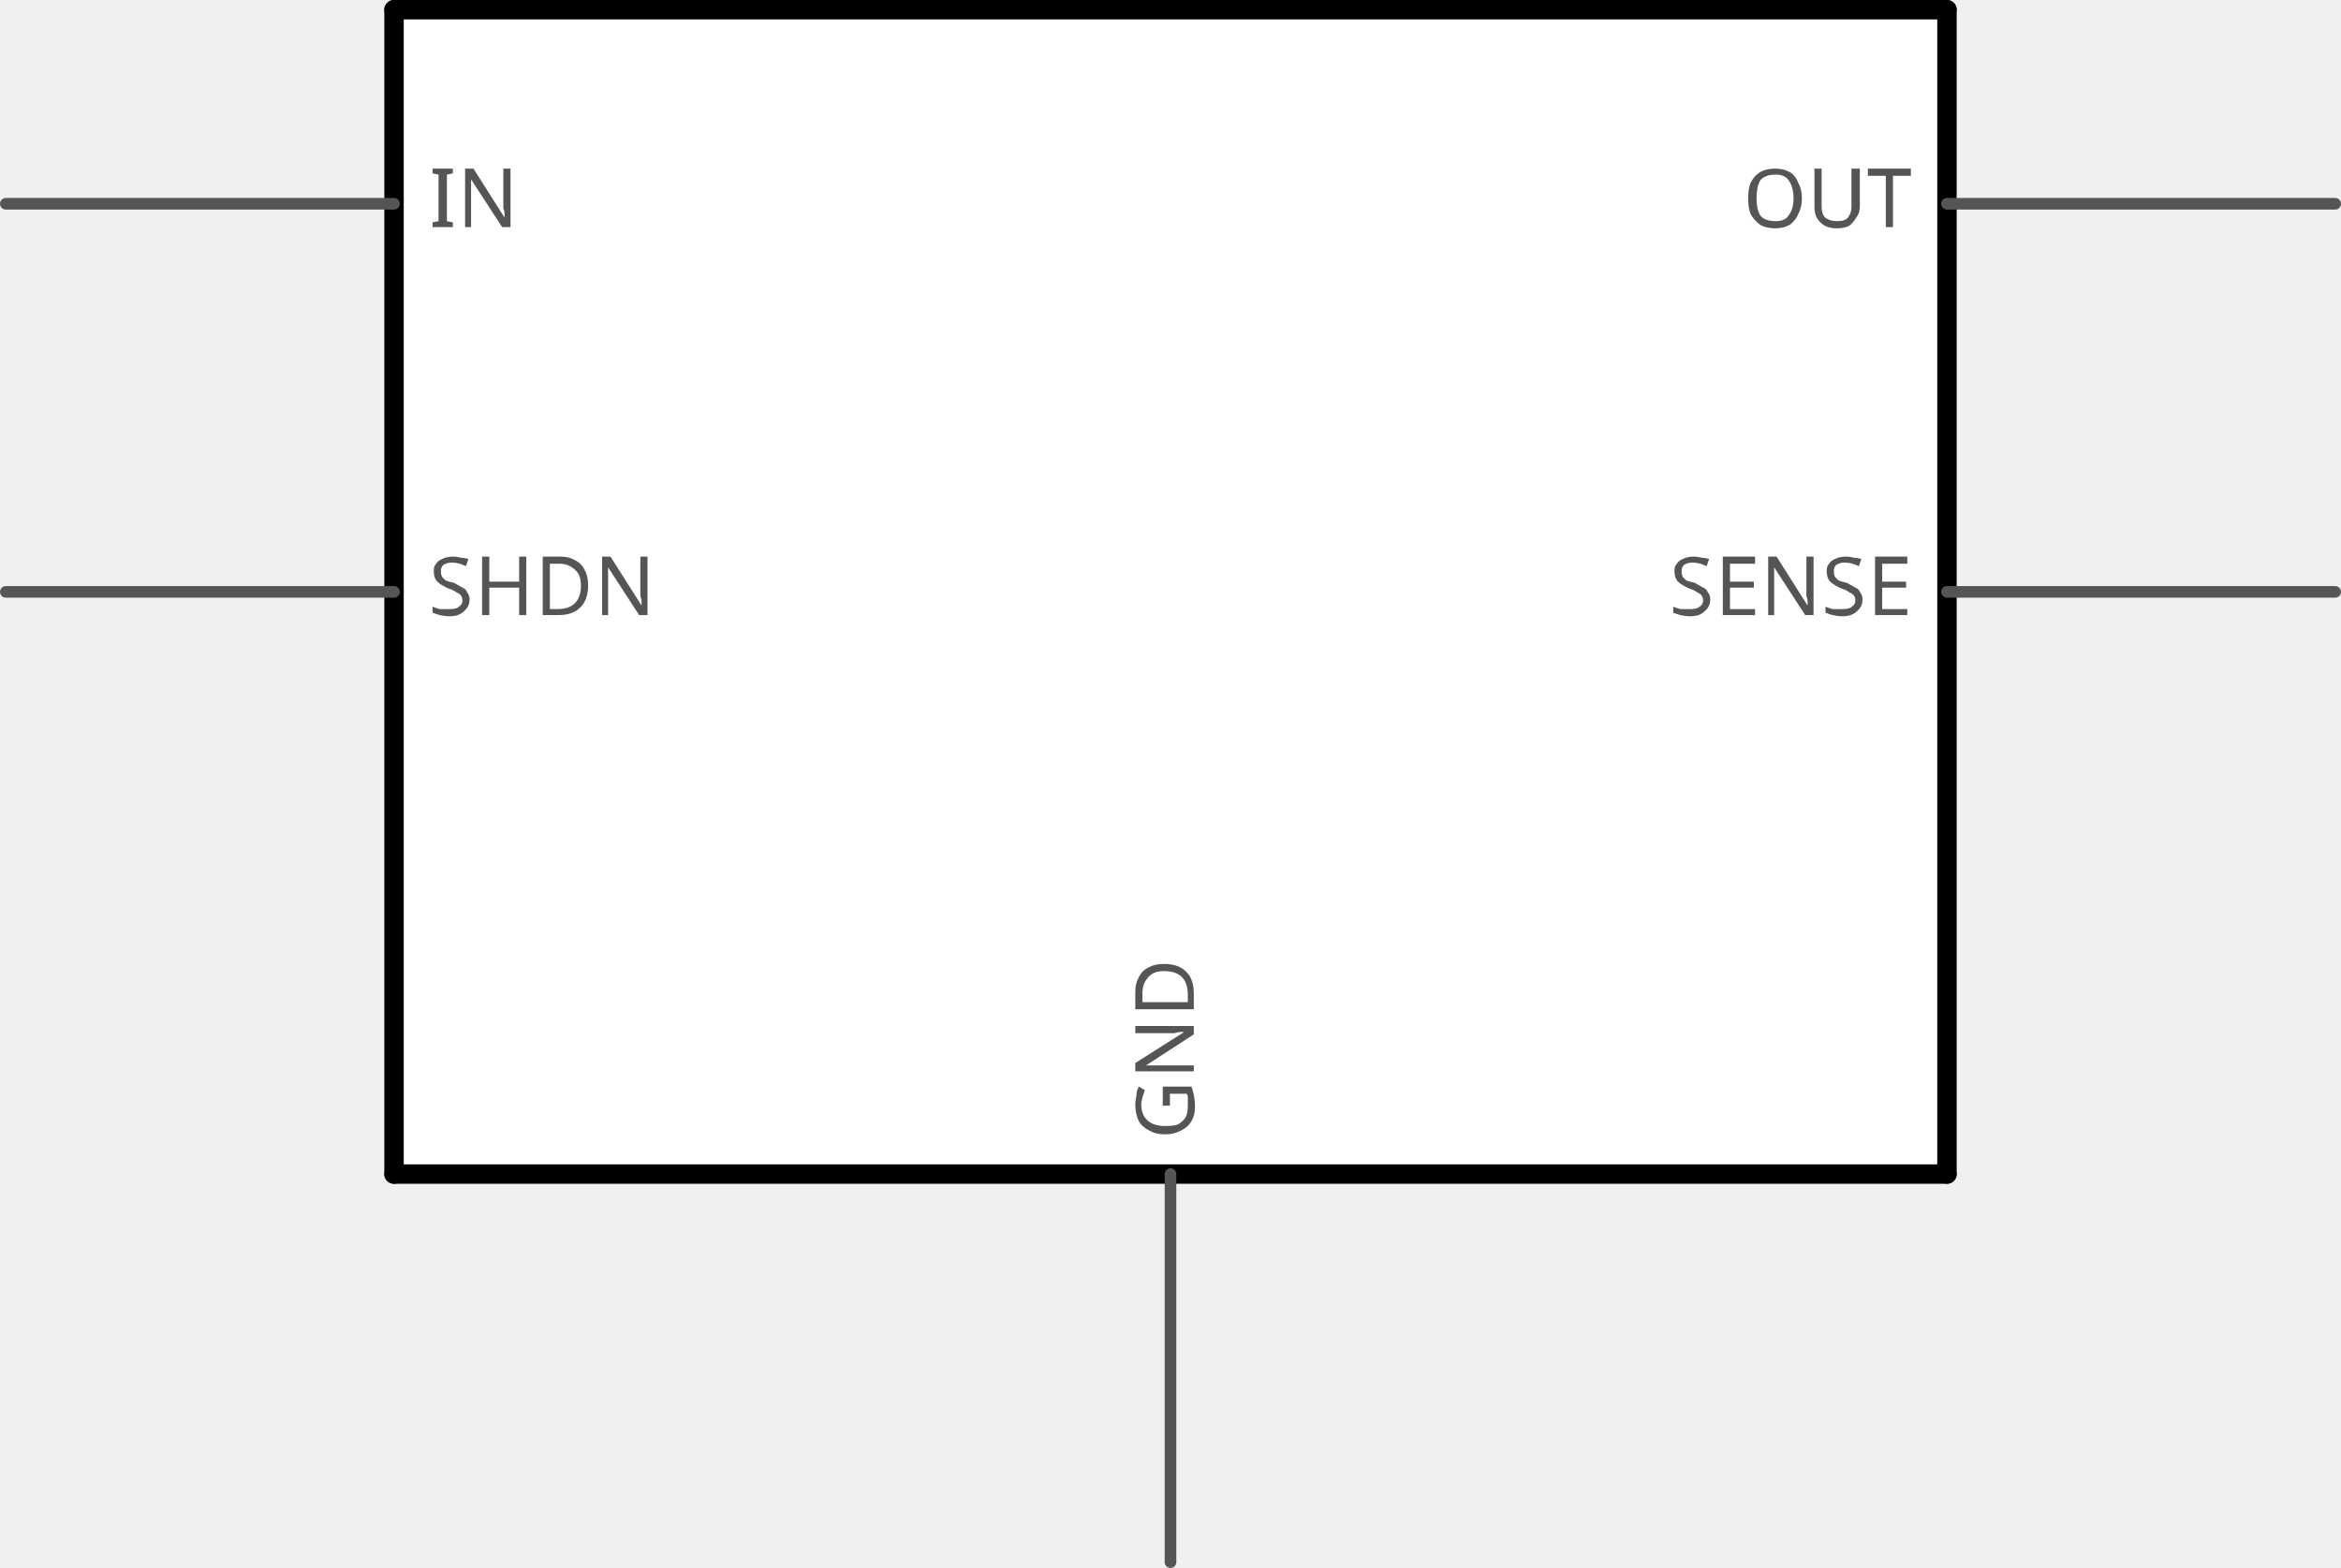
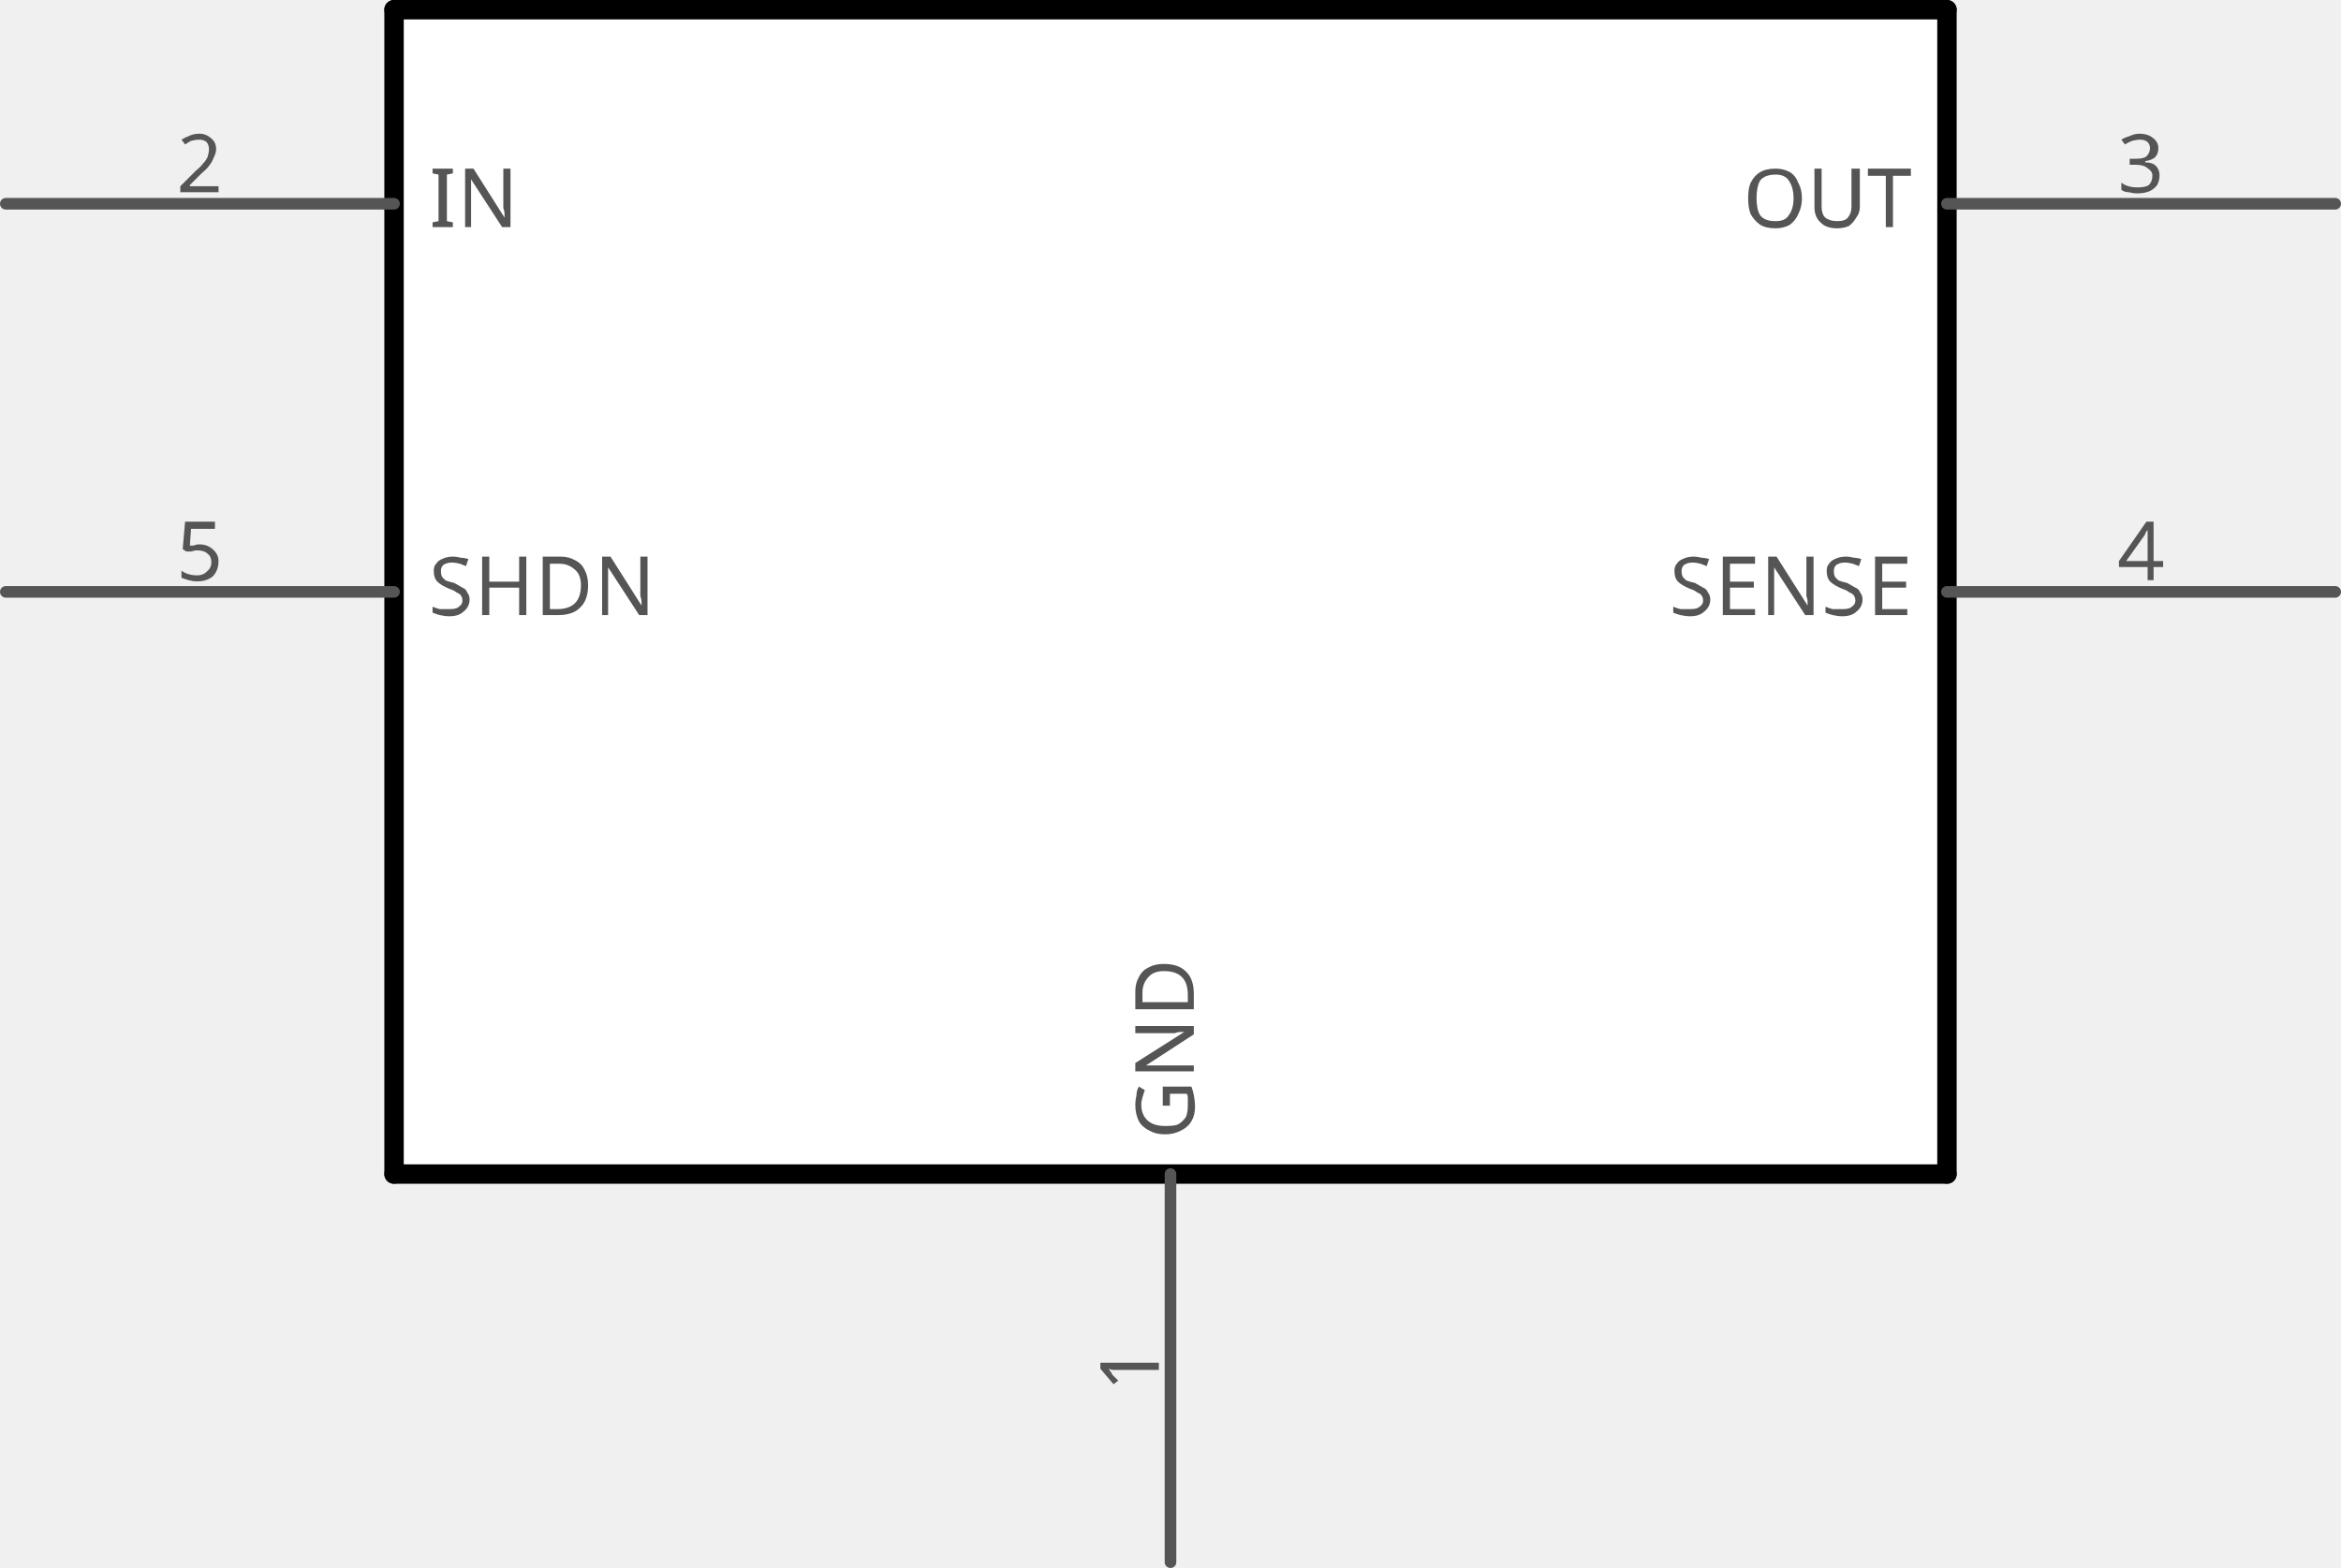
<svg xmlns="http://www.w3.org/2000/svg" version="1.2" baseProfile="tiny" x="0in" y="0in" width="1.206in" height="0.808in" viewBox="0 0 30.632 20.523">
  <g id="schematic">
    <rect x="5.156" y="0.127" width="20.32" height="15.24" stroke="none" stroke-width="0" fill="#ffffff" />
    <text class="text" id="label" font-family="OCRA" stroke="none" stroke-width="0" fill="#555555" font-size="2.896" x="15.316" y="7.747" text-anchor="middle" />
    <line class="other" x1="5.156" y1="0.127" x2="5.156" y2="15.367" stroke="#000000" stroke-width="0.254" stroke-linecap="round" />
    <line class="other" x1="5.156" y1="15.367" x2="25.476" y2="15.367" stroke="#000000" stroke-width="0.254" stroke-linecap="round" />
    <line class="other" x1="25.476" y1="15.367" x2="25.476" y2="0.127" stroke="#000000" stroke-width="0.254" stroke-linecap="round" />
    <line class="other" x1="25.476" y1="0.127" x2="5.156" y2="0.127" stroke="#000000" stroke-width="0.254" stroke-linecap="round" />
    <line class="pin" id="connector2pin" connectorname="OUT" x1="30.556" y1="2.667" x2="25.476" y2="2.667" stroke="#555555" stroke-width="0.152" stroke-linecap="round" />
    <rect class="terminal" id="connector2terminal" x="30.556" y="2.667" width="0" height="0" stroke="none" stroke-width="0" fill="none" />
+     <text class="text" font-family="OCRA" stroke="none" stroke-width="0" fill="#555555" font-size="1.067" x="28.016" y="2.515" text-anchor="middle">3</text>
    <text class="text" font-family="OCRA" stroke="none" stroke-width="0" fill="#555555" font-size="1.067" x="25.019" y="2.972" text-anchor="end">OUT</text>
    <line class="pin" id="connector3pin" connectorname="SENSE" x1="30.556" y1="7.747" x2="25.476" y2="7.747" stroke="#555555" stroke-width="0.152" stroke-linecap="round" />
    <rect class="terminal" id="connector3terminal" x="30.556" y="7.747" width="0" height="0" stroke="none" stroke-width="0" fill="none" />
+     <text class="text" font-family="OCRA" stroke="none" stroke-width="0" fill="#555555" font-size="1.067" x="28.016" y="7.595" text-anchor="middle">4</text>
    <text class="text" font-family="OCRA" stroke="none" stroke-width="0" fill="#555555" font-size="1.067" x="25.019" y="8.052" text-anchor="end">SENSE</text>
    <line class="pin" id="connector0pin" connectorname="GND" x1="15.316" y1="20.447" x2="15.316" y2="15.367" stroke="#555555" stroke-width="0.152" stroke-linecap="round" />
    <rect class="terminal" id="connector0terminal" x="15.316" y="20.447" width="0" height="0" stroke="none" stroke-width="0" fill="none" />
+     <g transform="translate(15.1638,17.907)">
+       <g transform="rotate(270)">
+         <text class="text" font-family="OCRA" stroke="none" stroke-width="0" fill="#555555" font-size="1.067" x="0" y="0" text-anchor="middle">1</text>
+       </g>
+     </g>
    <g transform="translate(15.621,14.9098)">
      <g transform="rotate(270)">
        <text class="text" font-family="OCRA" stroke="none" stroke-width="0" fill="#555555" font-size="1.067" x="0" y="0" text-anchor="start">GND</text>
      </g>
    </g>
    <line class="pin" id="connector4pin" connectorname="SHDN" x1="0.076" y1="7.747" x2="5.156" y2="7.747" stroke="#555555" stroke-width="0.152" stroke-linecap="round" />
    <rect class="terminal" id="connector4terminal" x="0.076" y="7.747" width="0" height="0" stroke="none" stroke-width="0" fill="none" />
+     <text class="text" font-family="OCRA" stroke="none" stroke-width="0" fill="#555555" font-size="1.067" x="2.616" y="7.595" text-anchor="middle">5</text>
    <text class="text" font-family="OCRA" stroke="none" stroke-width="0" fill="#555555" font-size="1.067" x="5.613" y="8.052" text-anchor="start">SHDN</text>
    <line class="pin" id="connector1pin" connectorname="IN" x1="0.076" y1="2.667" x2="5.156" y2="2.667" stroke="#555555" stroke-width="0.152" stroke-linecap="round" />
    <rect class="terminal" id="connector1terminal" x="0.076" y="2.667" width="0" height="0" stroke="none" stroke-width="0" fill="none" />
+     <text class="text" font-family="OCRA" stroke="none" stroke-width="0" fill="#555555" font-size="1.067" x="2.616" y="2.515" text-anchor="middle">2</text>
    <text class="text" font-family="OCRA" stroke="none" stroke-width="0" fill="#555555" font-size="1.067" x="5.613" y="2.972" text-anchor="start">IN</text>
  </g>
</svg>
